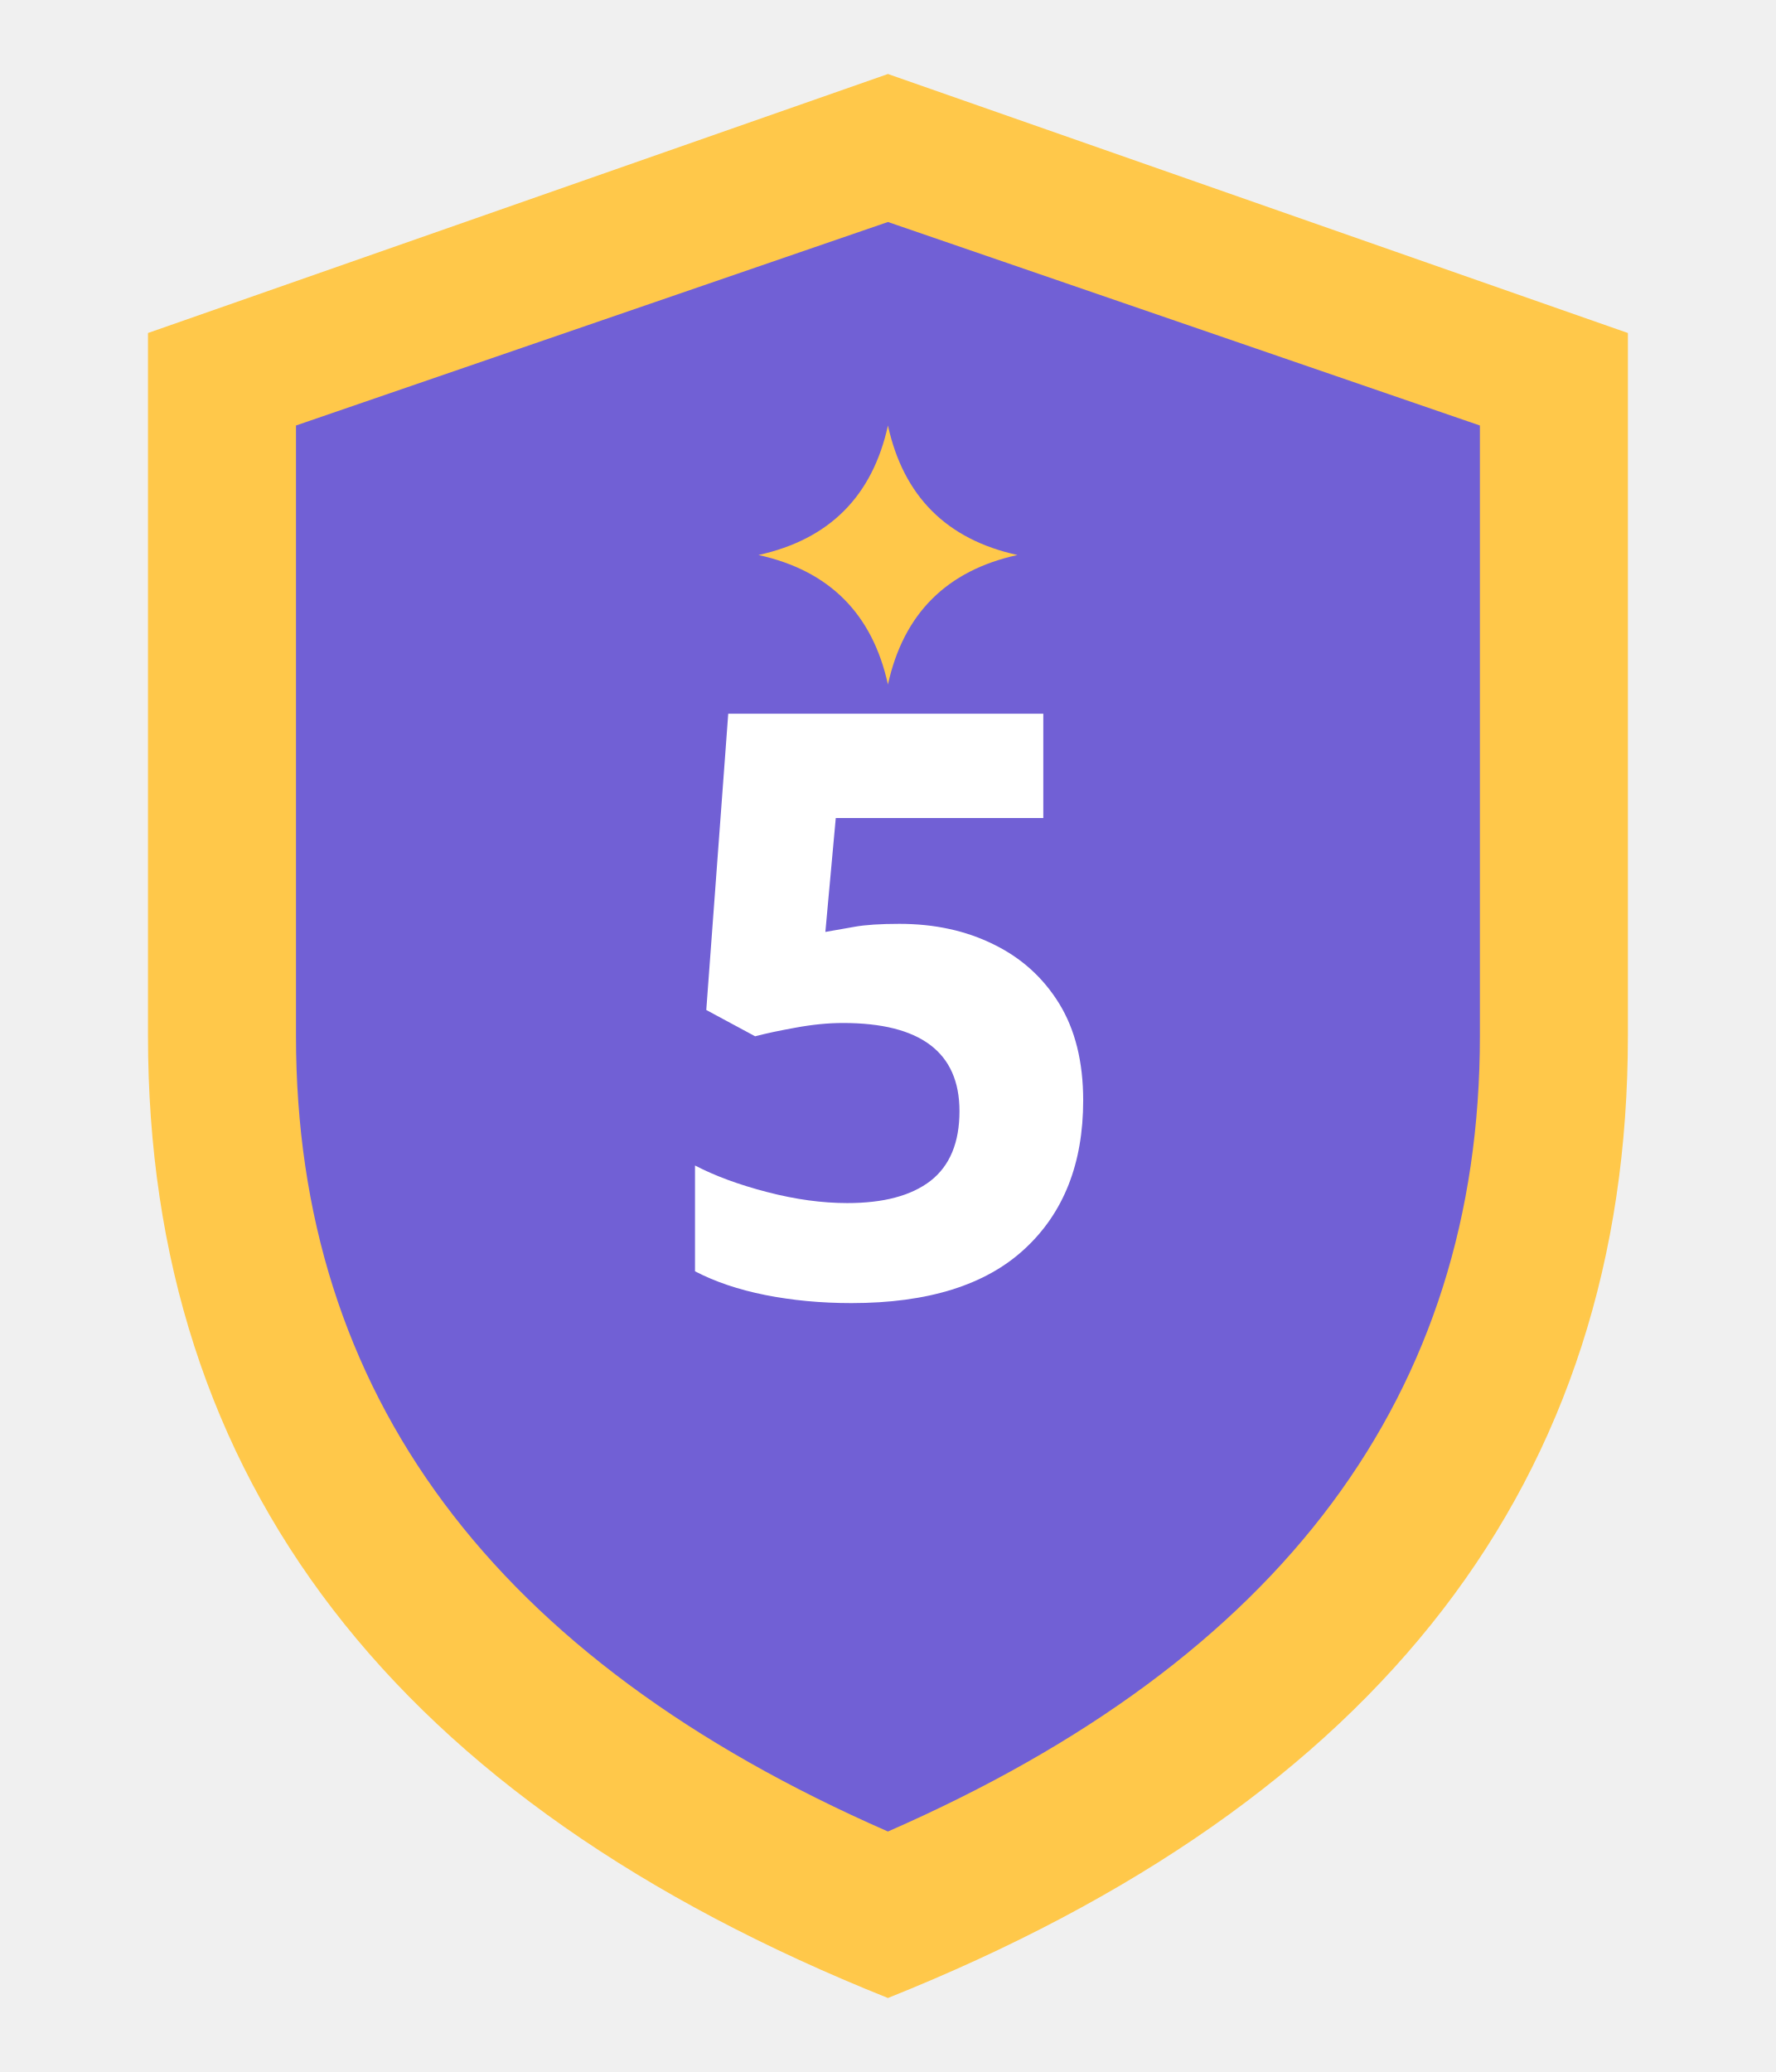
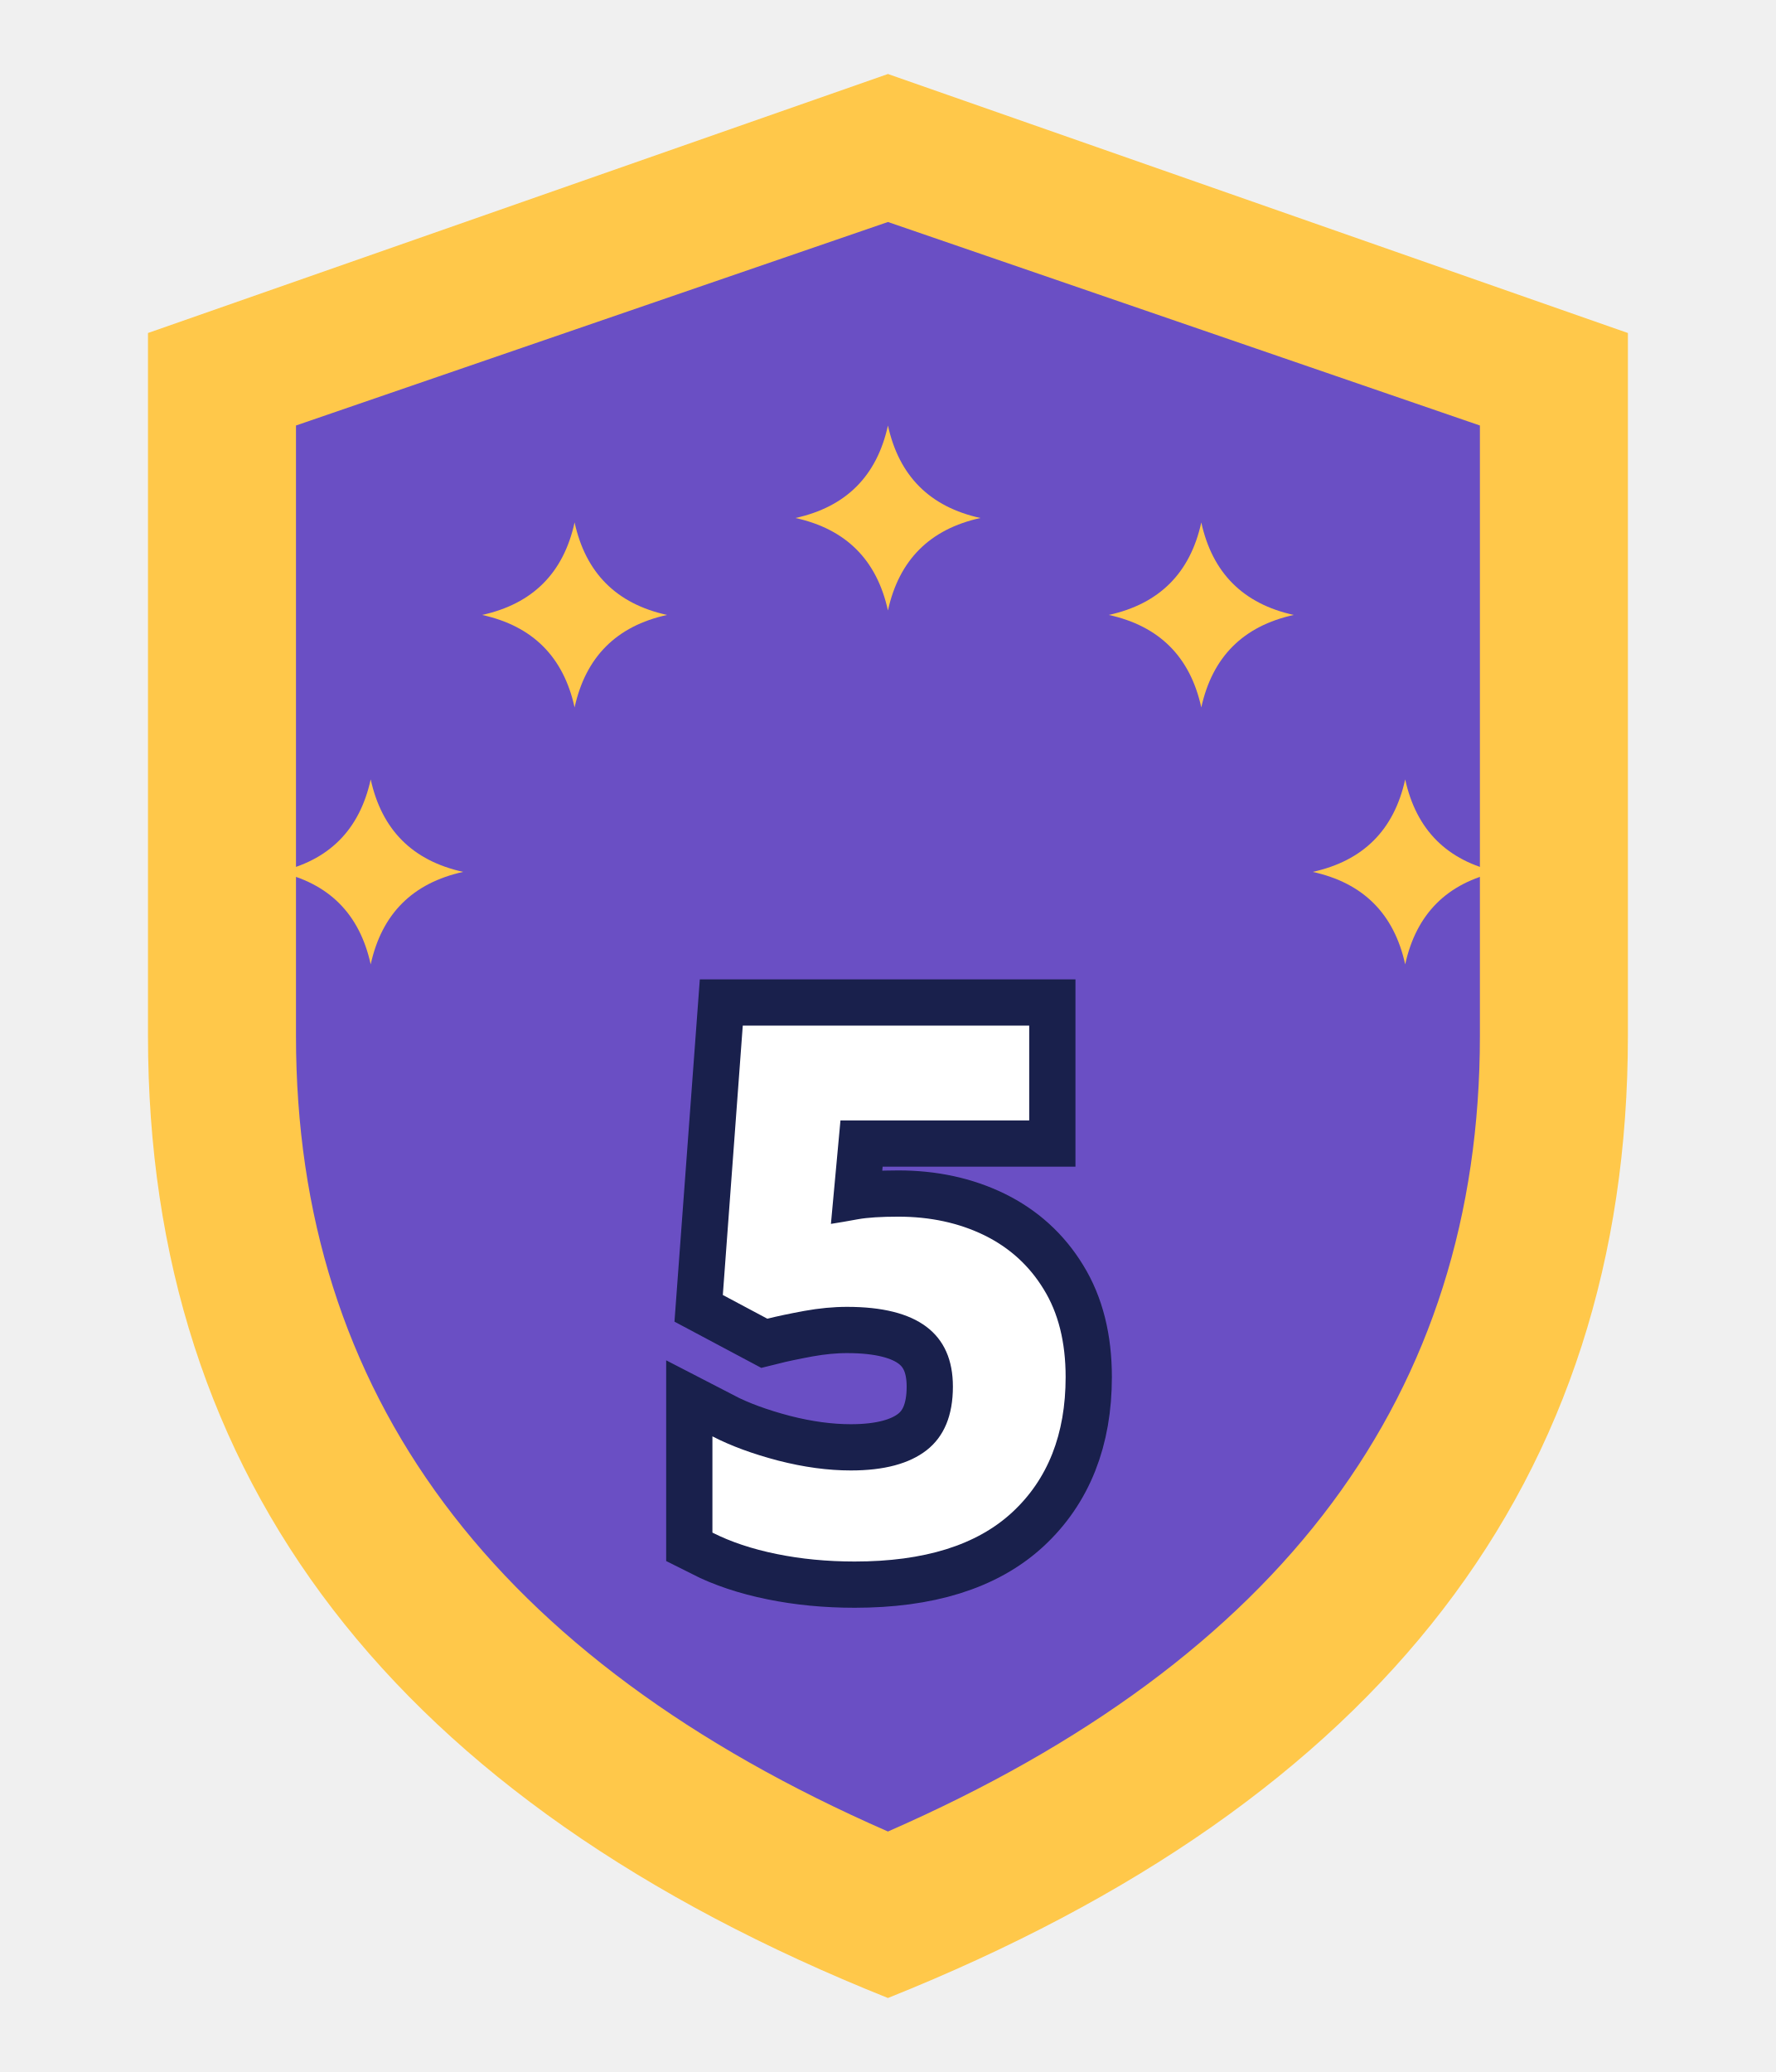
<svg xmlns="http://www.w3.org/2000/svg" width="96" height="112" viewBox="0 0 96 112">
  <path d="M48 4 L88 18 V56 Q88 92 48 108 Q8 92 8 56 V18 Z" fill="#ffc84a" />
-   <path d="M48 12 L80 23 V56 Q80 85 48 99 Q16 85 16 56 V23 Z" fill="#7160d5" />
-   <text x="48" y="70" text-anchor="middle" font-family="Fredoka, sans-serif" font-weight="700" font-size="44" fill="#ffffff">5</text>
-   <path d="M48 23 Q49.26 28.74 55 30 Q49.26 31.26 48 37 Q46.74 31.26 41 30 Q46.74 28.74 48 23Z" fill="#ffc84a" />
+   <path d="M48 12 L80 23 V56 Q80 85 48 99 Q16 85 16 56 V23 Z" fill="#6a4fc4" />
+   <path d="M20.039 42.129 Q20.939 46.229 25.039 47.129 Q20.939 48.029 20.039 52.129 Q19.139 48.029 15.039 47.129 Q19.139 46.229 20.039 42.129Z" fill="#ffc84a" />
+   <path d="M31.061 28.24 Q31.961 32.34 36.061 33.24 Q31.961 34.14 31.061 38.24 Q30.161 34.14 26.061 33.24 Q30.161 32.34 31.061 28.24Z" fill="#ffc84a" />
+   <path d="M48 23 Q48.9 27.1 53 28 Q48.9 28.9 48 33 Q47.1 28.9 43 28 Q47.1 27.1 48 23Z" fill="#ffc84a" />
+   <path d="M64.939 28.24 Q65.839 32.34 69.939 33.24 Q65.839 34.14 64.939 38.24 Q64.039 34.14 59.939 33.24 Q64.039 32.34 64.939 28.24Z" fill="#ffc84a" />
+   <path d="M75.961 42.129 Q76.861 46.229 80.961 47.129 Q76.861 48.029 75.961 52.129 Q75.061 48.029 70.961 47.129 Q75.061 46.229 75.961 42.129Z" fill="#ffc84a" />
+   <text x="48" y="84" text-anchor="middle" font-family="Fredoka, sans-serif" font-weight="700" font-size="40" fill="#ffffff" stroke="#19204c" stroke-width="5" paint-order="stroke">5</text>
</svg>
